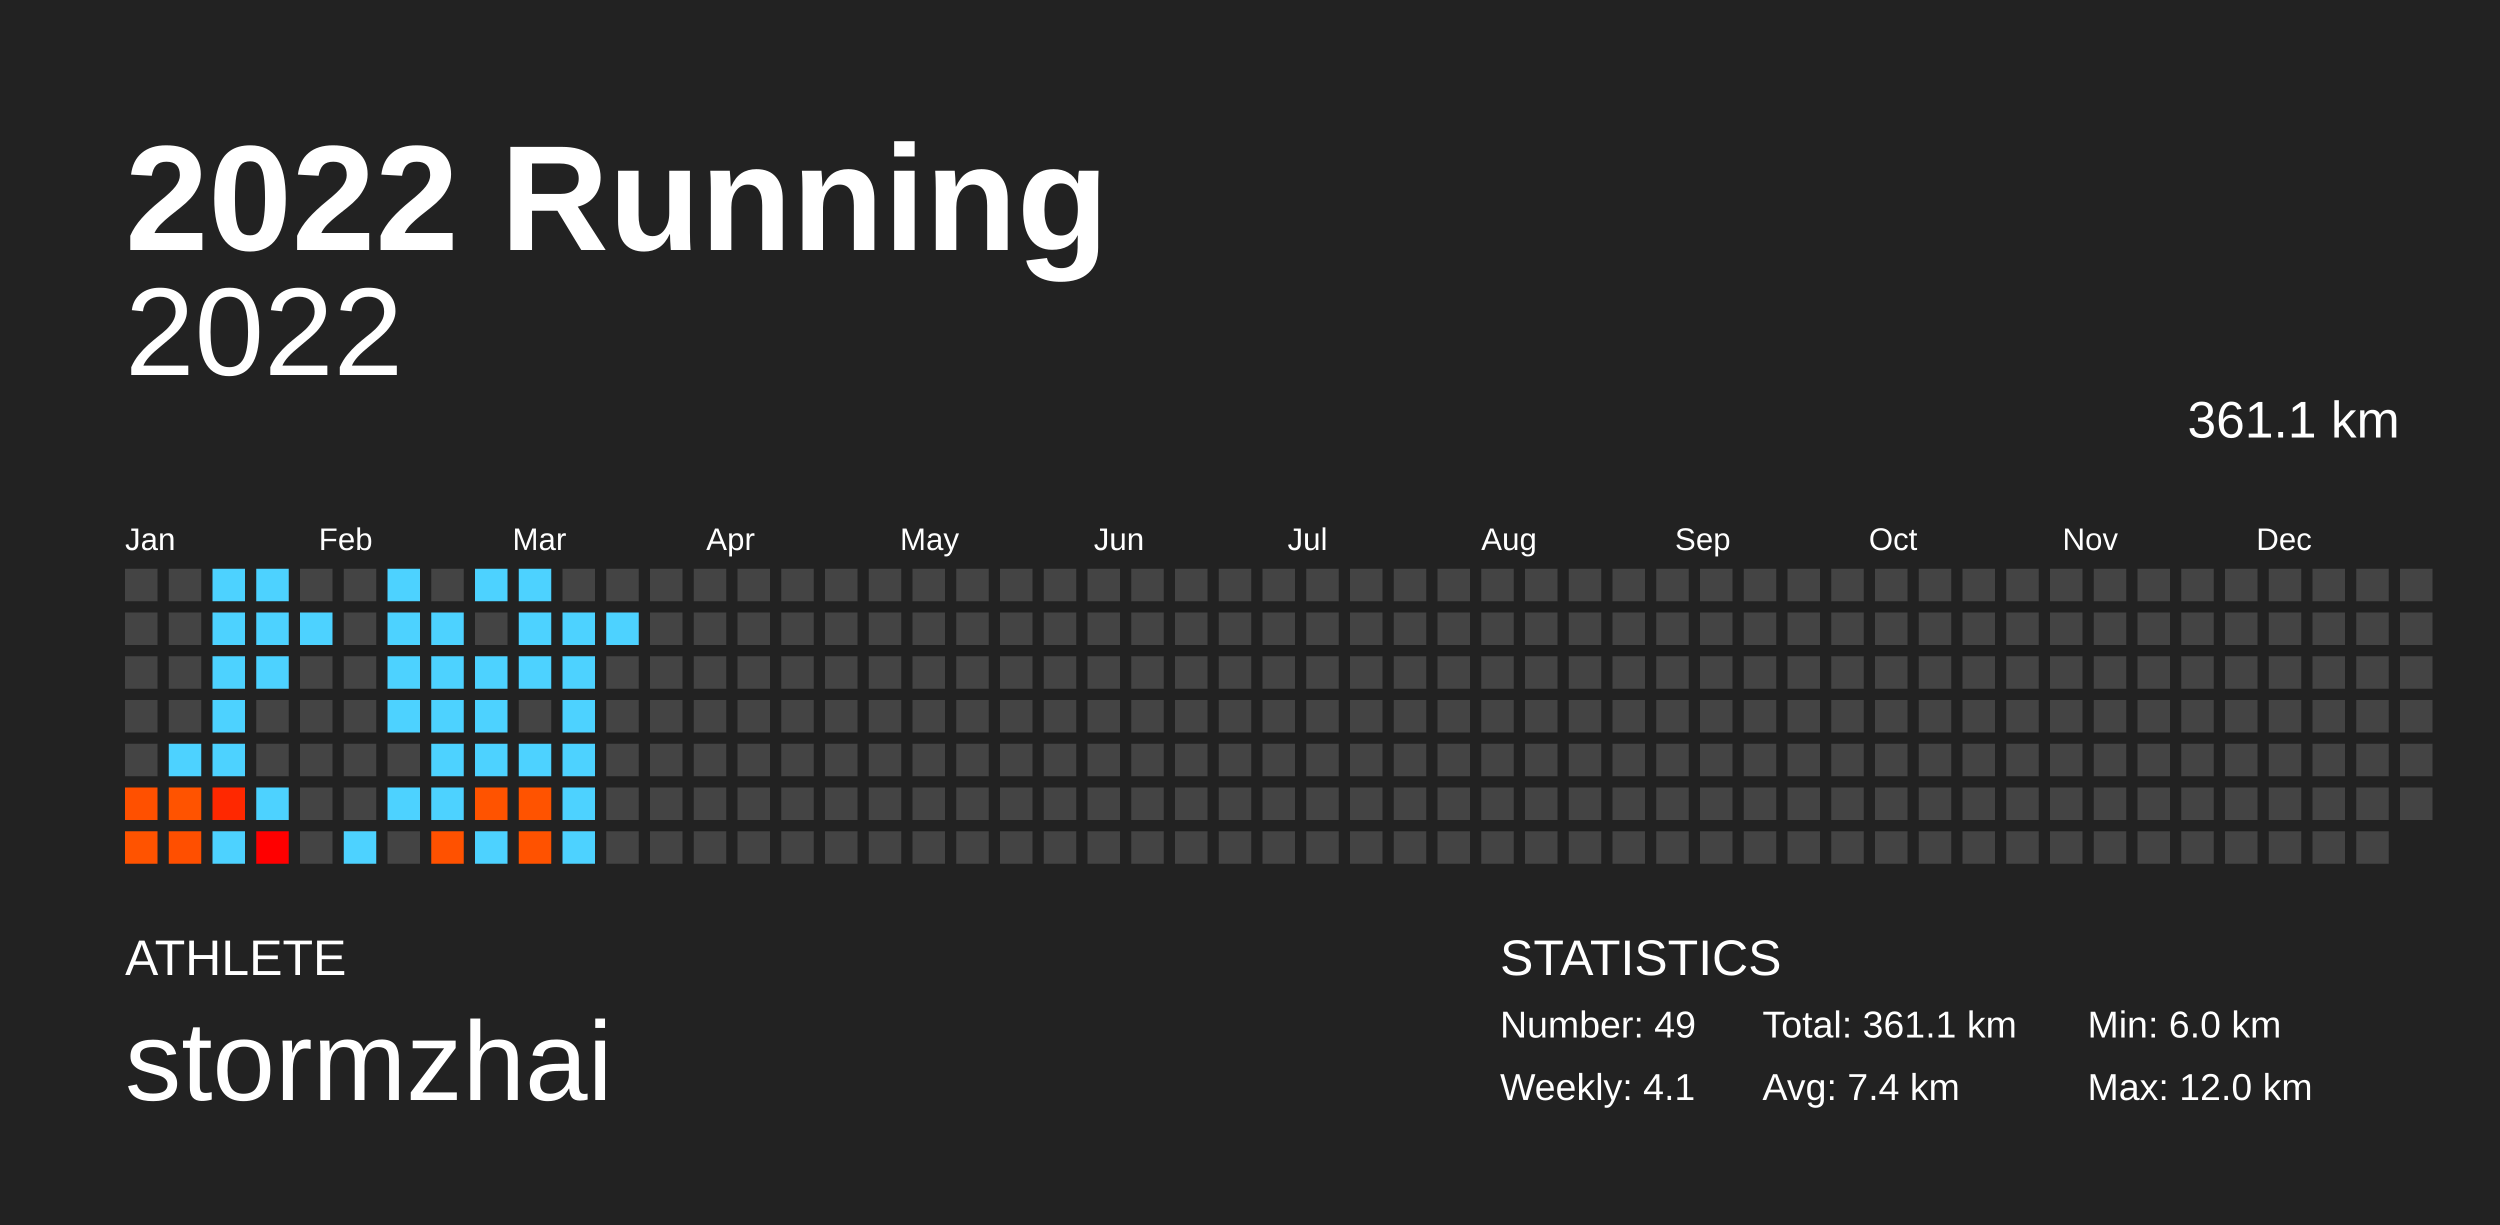
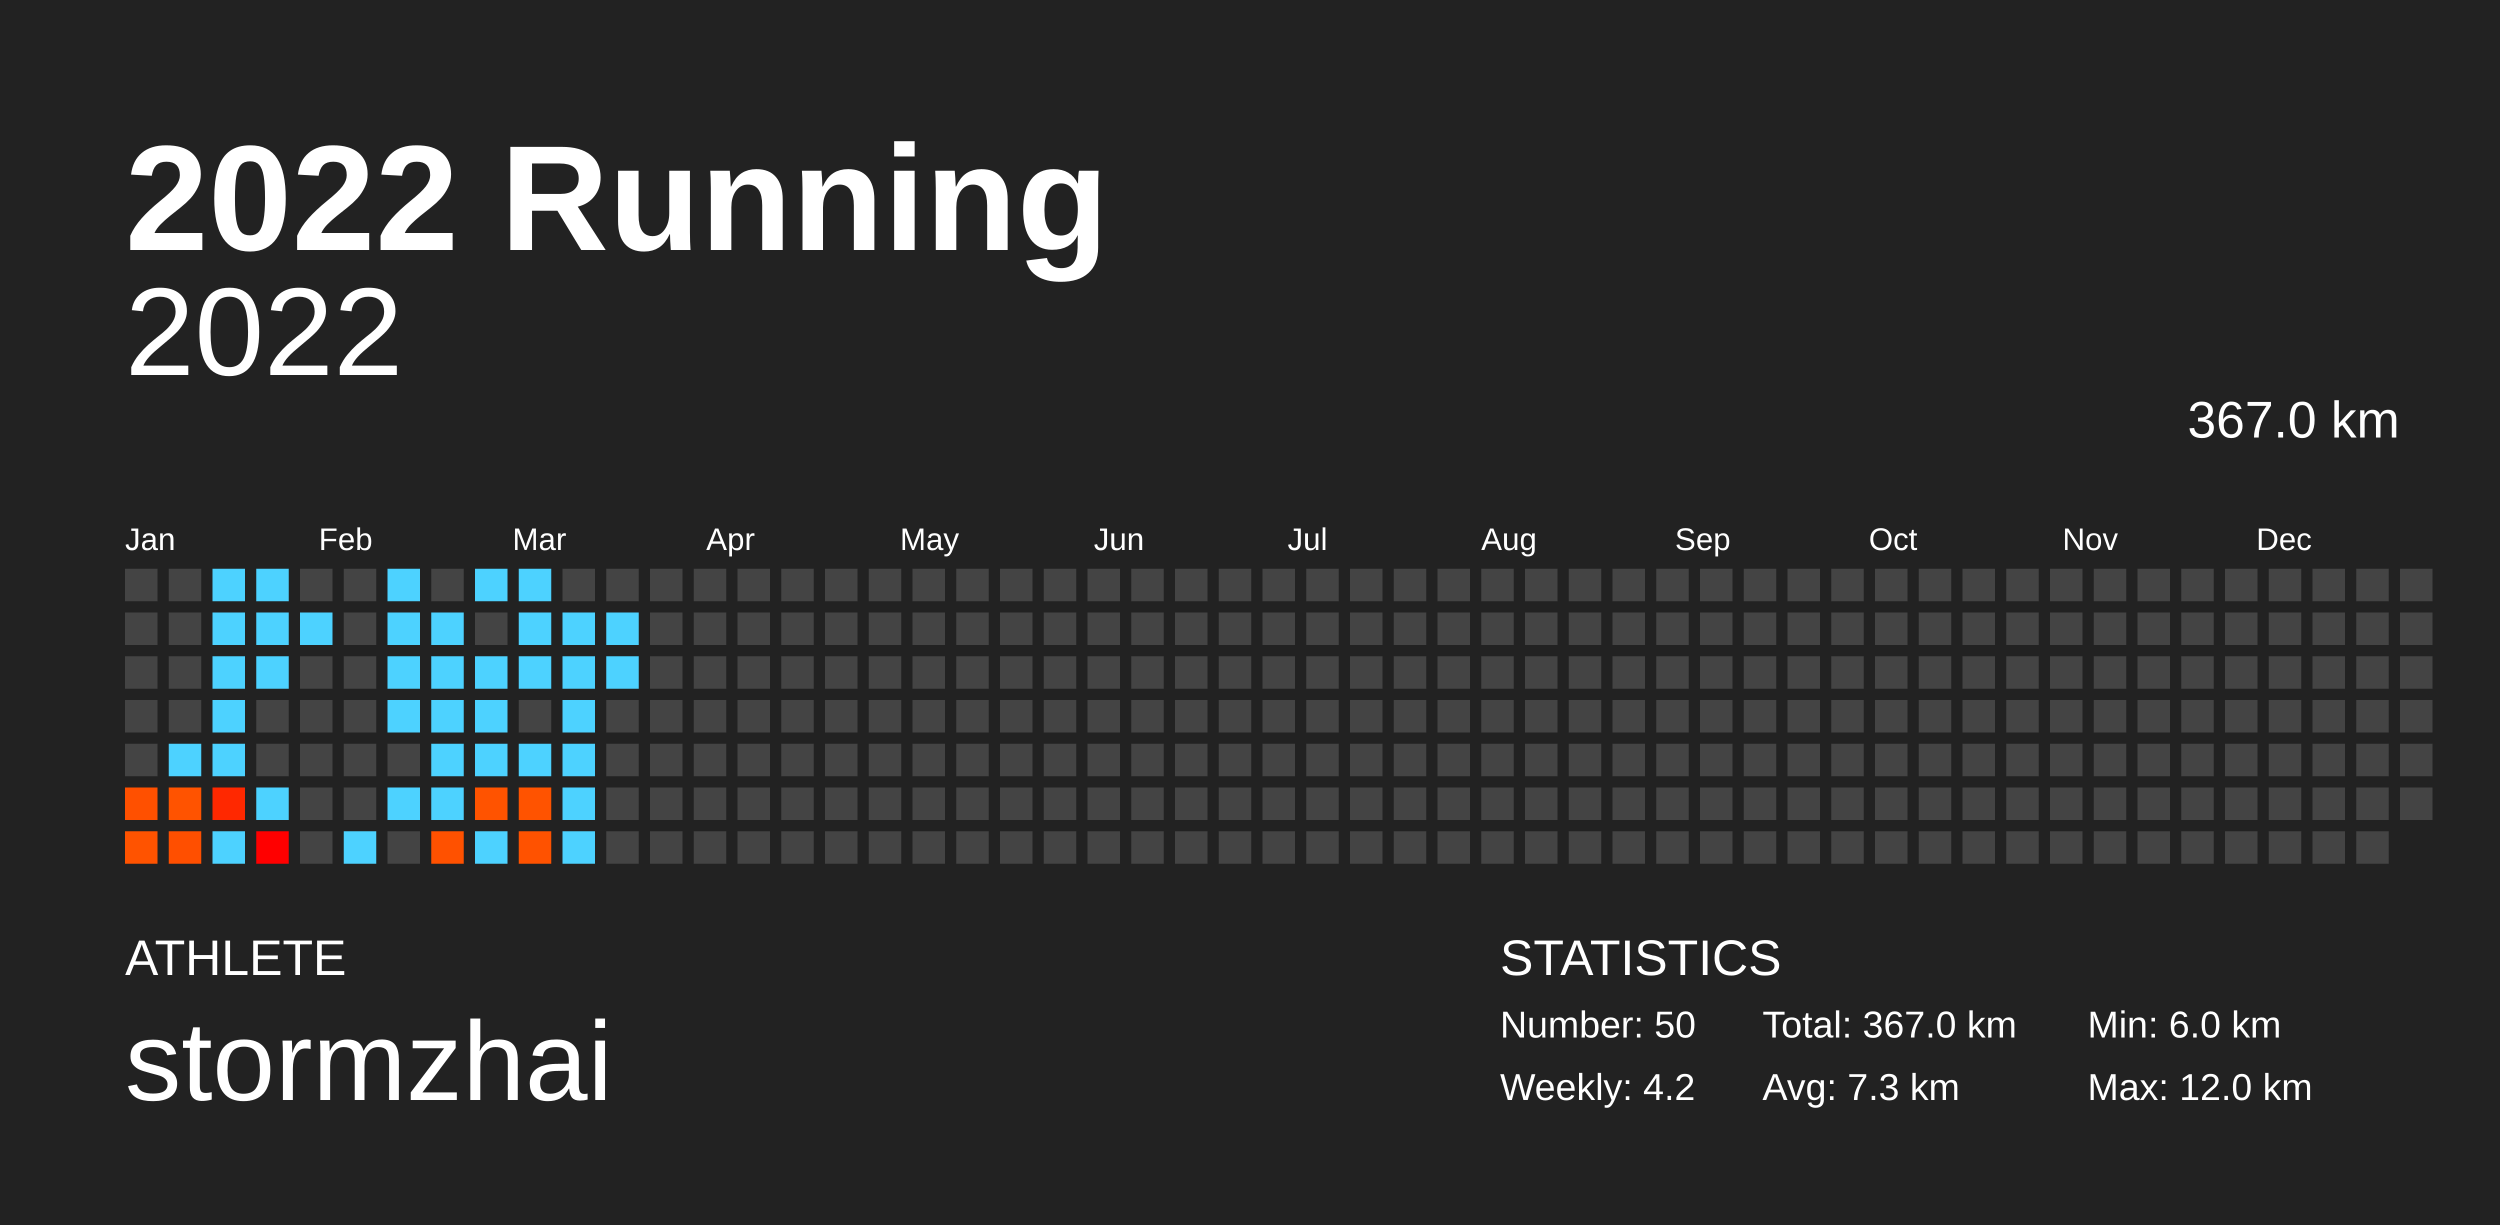
<svg xmlns="http://www.w3.org/2000/svg" baseProfile="full" height="98mm" version="1.1" viewBox="0,0,200,98" width="200mm">
  <defs />
  <rect fill="#222222" height="98" width="200" x="0" y="0" />
  <text fill="#FFFFFF" style="font-size:12px; font-family:Arial; font-weight:bold;" x="10" y="20">2022 Running</text>
  <text fill="#FFFFFF" style="font-size:4px; font-family:Arial" x="10" y="78">ATHLETE</text>
  <text fill="#FFFFFF" style="font-size:9px; font-family:Arial" x="10" y="88">stormzhai</text>
  <text fill="#FFFFFF" style="font-size:4px; font-family:Arial" x="120" y="78">STATISTICS</text>
-   <text fill="#FFFFFF" style="font-size:3px; font-family:Arial" x="120" y="83">Number: 49</text>
-   <text fill="#FFFFFF" style="font-size:3px; font-family:Arial" x="120" y="88">Weekly: 4.1</text>
-   <text fill="#FFFFFF" style="font-size:3px; font-family:Arial" x="141" y="83">Total: 361.1 km</text>
-   <text fill="#FFFFFF" style="font-size:3px; font-family:Arial" x="141" y="88">Avg: 7.4 km</text>
+   <text fill="#FFFFFF" style="font-size:3px; font-family:Arial" x="120" y="83">Number: 50</text>
+   <text fill="#FFFFFF" style="font-size:3px; font-family:Arial" x="120" y="88">Weekly: 4.2</text>
+   <text fill="#FFFFFF" style="font-size:3px; font-family:Arial" x="141" y="83">Total: 367.0 km</text>
+   <text fill="#FFFFFF" style="font-size:3px; font-family:Arial" x="141" y="88">Avg: 7.3 km</text>
  <text fill="#FFFFFF" style="font-size:3px; font-family:Arial" x="167" y="83">Min: 6.0 km</text>
  <text fill="#FFFFFF" style="font-size:3px; font-family:Arial" x="167" y="88">Max: 12.0 km</text>
  <text alignment-baseline="hanging" fill="#FFFFFF" style="font-size:10.0px; font-family:Arial;" x="10" y="30">2022</text>
-   <text alignment-baseline="hanging" fill="#FFFFFF" style="font-size:4.125px; font-family:Arial;" x="175" y="35">361.1 km</text>
+   <text alignment-baseline="hanging" fill="#FFFFFF" style="font-size:4.125px; font-family:Arial;" x="175" y="35">367.0 km</text>
  <text fill="#FFFFFF" style="font-size:2.5px; font-family:Arial" x="10.0" y="44">Jan</text>
  <text fill="#FFFFFF" style="font-size:2.5px; font-family:Arial" x="25.5" y="44">Feb</text>
  <text fill="#FFFFFF" style="font-size:2.5px; font-family:Arial" x="41.0" y="44">Mar</text>
  <text fill="#FFFFFF" style="font-size:2.5px; font-family:Arial" x="56.5" y="44">Apr</text>
  <text fill="#FFFFFF" style="font-size:2.5px; font-family:Arial" x="72.0" y="44">May</text>
  <text fill="#FFFFFF" style="font-size:2.5px; font-family:Arial" x="87.5" y="44">Jun</text>
  <text fill="#FFFFFF" style="font-size:2.5px; font-family:Arial" x="103.0" y="44">Jul</text>
  <text fill="#FFFFFF" style="font-size:2.5px; font-family:Arial" x="118.5" y="44">Aug</text>
  <text fill="#FFFFFF" style="font-size:2.5px; font-family:Arial" x="134.0" y="44">Sep</text>
  <text fill="#FFFFFF" style="font-size:2.5px; font-family:Arial" x="149.5" y="44">Oct</text>
  <text fill="#FFFFFF" style="font-size:2.5px; font-family:Arial" x="165.0" y="44">Nov</text>
  <text fill="#FFFFFF" style="font-size:2.5px; font-family:Arial" x="180.5" y="44">Dec</text>
  <rect fill="#444444" height="2.6" width="2.6" x="10.0" y="45.5" />
  <rect fill="#444444" height="2.6" width="2.6" x="10.0" y="49.0" />
  <rect fill="#444444" height="2.6" width="2.6" x="10.0" y="52.5" />
  <rect fill="#444444" height="2.6" width="2.6" x="10.0" y="56.0" />
  <rect fill="#444444" height="2.6" width="2.6" x="10.0" y="59.5" />
  <rect fill="#ff5000" height="2.6" width="2.6" x="10.0" y="63.0" />
  <rect fill="#ff5300" height="2.6" width="2.6" x="10.0" y="66.5" />
  <rect fill="#444444" height="2.6" width="2.6" x="13.5" y="45.5" />
  <rect fill="#444444" height="2.6" width="2.6" x="13.5" y="49.0" />
  <rect fill="#444444" height="2.6" width="2.6" x="13.5" y="52.5" />
  <rect fill="#444444" height="2.6" width="2.6" x="13.5" y="56.0" />
  <rect fill="#4dd2ff" height="2.6" width="2.6" x="13.5" y="59.5" />
  <rect fill="#ff5300" height="2.6" width="2.6" x="13.5" y="63.0" />
  <rect fill="#ff4f00" height="2.6" width="2.6" x="13.5" y="66.5" />
  <rect fill="#4dd2ff" height="2.6" width="2.6" x="17.0" y="45.5" />
  <rect fill="#4dd2ff" height="2.6" width="2.6" x="17.0" y="49.0" />
  <rect fill="#4dd2ff" height="2.6" width="2.6" x="17.0" y="52.5" />
  <rect fill="#4dd2ff" height="2.6" width="2.6" x="17.0" y="56.0" />
  <rect fill="#4dd2ff" height="2.6" width="2.6" x="17.0" y="59.5" />
  <rect fill="#ff2800" height="2.6" width="2.6" x="17.0" y="63.0" />
  <rect fill="#4dd2ff" height="2.6" width="2.6" x="17.0" y="66.5" />
  <rect fill="#4dd2ff" height="2.6" width="2.6" x="20.5" y="45.5" />
  <rect fill="#4dd2ff" height="2.6" width="2.6" x="20.5" y="49.0" />
  <rect fill="#4dd2ff" height="2.6" width="2.6" x="20.5" y="52.5" />
  <rect fill="#444444" height="2.6" width="2.6" x="20.5" y="56.0" />
  <rect fill="#444444" height="2.6" width="2.6" x="20.5" y="59.5" />
  <rect fill="#4dd2ff" height="2.6" width="2.6" x="20.5" y="63.0" />
  <rect fill="#ff0000" height="2.6" width="2.6" x="20.5" y="66.5" />
  <rect fill="#444444" height="2.6" width="2.6" x="24.0" y="45.5" />
  <rect fill="#4dd2ff" height="2.6" width="2.6" x="24.0" y="49.0" />
  <rect fill="#444444" height="2.6" width="2.6" x="24.0" y="52.5" />
  <rect fill="#444444" height="2.6" width="2.6" x="24.0" y="56.0" />
  <rect fill="#444444" height="2.6" width="2.6" x="24.0" y="59.5" />
  <rect fill="#444444" height="2.6" width="2.6" x="24.0" y="63.0" />
  <rect fill="#444444" height="2.6" width="2.6" x="24.0" y="66.5" />
  <rect fill="#444444" height="2.6" width="2.6" x="27.5" y="45.5" />
  <rect fill="#444444" height="2.6" width="2.6" x="27.5" y="49.0" />
  <rect fill="#444444" height="2.6" width="2.6" x="27.5" y="52.5" />
  <rect fill="#444444" height="2.6" width="2.6" x="27.5" y="56.0" />
  <rect fill="#444444" height="2.6" width="2.6" x="27.5" y="59.5" />
  <rect fill="#444444" height="2.6" width="2.6" x="27.5" y="63.0" />
  <rect fill="#4dd2ff" height="2.6" width="2.6" x="27.5" y="66.5" />
  <rect fill="#4dd2ff" height="2.6" width="2.6" x="31.0" y="45.5" />
  <rect fill="#4dd2ff" height="2.6" width="2.6" x="31.0" y="49.0" />
  <rect fill="#4dd2ff" height="2.6" width="2.6" x="31.0" y="52.5" />
  <rect fill="#4dd2ff" height="2.6" width="2.6" x="31.0" y="56.0" />
  <rect fill="#444444" height="2.6" width="2.6" x="31.0" y="59.5" />
  <rect fill="#4dd2ff" height="2.6" width="2.6" x="31.0" y="63.0" />
  <rect fill="#444444" height="2.6" width="2.6" x="31.0" y="66.5" />
  <rect fill="#444444" height="2.6" width="2.6" x="34.5" y="45.5" />
  <rect fill="#4dd2ff" height="2.6" width="2.6" x="34.5" y="49.0" />
  <rect fill="#4dd2ff" height="2.6" width="2.6" x="34.5" y="52.5" />
  <rect fill="#4dd2ff" height="2.6" width="2.6" x="34.5" y="56.0" />
  <rect fill="#4dd2ff" height="2.6" width="2.6" x="34.5" y="59.5" />
  <rect fill="#4dd2ff" height="2.6" width="2.6" x="34.5" y="63.0" />
  <rect fill="#ff5100" height="2.6" width="2.6" x="34.5" y="66.5" />
  <rect fill="#4dd2ff" height="2.6" width="2.6" x="38.0" y="45.5" />
  <rect fill="#444444" height="2.6" width="2.6" x="38.0" y="49.0" />
  <rect fill="#4dd2ff" height="2.6" width="2.6" x="38.0" y="52.5" />
  <rect fill="#4dd2ff" height="2.6" width="2.6" x="38.0" y="56.0" />
  <rect fill="#4dd2ff" height="2.6" width="2.6" x="38.0" y="59.5" />
  <rect fill="#ff5300" height="2.6" width="2.6" x="38.0" y="63.0" />
  <rect fill="#4dd2ff" height="2.6" width="2.6" x="38.0" y="66.5" />
  <rect fill="#4dd2ff" height="2.6" width="2.6" x="41.5" y="45.5" />
  <rect fill="#4dd2ff" height="2.6" width="2.6" x="41.5" y="49.0" />
  <rect fill="#4dd2ff" height="2.6" width="2.6" x="41.5" y="52.5" />
  <rect fill="#444444" height="2.6" width="2.6" x="41.5" y="56.0" />
  <rect fill="#4dd2ff" height="2.6" width="2.6" x="41.5" y="59.5" />
  <rect fill="#ff5300" height="2.6" width="2.6" x="41.5" y="63.0" />
  <rect fill="#ff5200" height="2.6" width="2.6" x="41.5" y="66.5" />
  <rect fill="#444444" height="2.6" width="2.6" x="45.0" y="45.5" />
  <rect fill="#4dd2ff" height="2.6" width="2.6" x="45.0" y="49.0" />
  <rect fill="#4dd2ff" height="2.6" width="2.6" x="45.0" y="52.5" />
  <rect fill="#4dd2ff" height="2.6" width="2.6" x="45.0" y="56.0" />
  <rect fill="#4dd2ff" height="2.6" width="2.6" x="45.0" y="59.5" />
  <rect fill="#4dd2ff" height="2.6" width="2.6" x="45.0" y="63.0" />
  <rect fill="#4dd2ff" height="2.6" width="2.6" x="45.0" y="66.5" />
  <rect fill="#444444" height="2.6" width="2.6" x="48.5" y="45.5" />
  <rect fill="#4dd2ff" height="2.6" width="2.6" x="48.5" y="49.0" />
-   <rect fill="#444444" height="2.6" width="2.6" x="48.5" y="52.5" />
+   <rect fill="#4dd2ff" height="2.6" width="2.6" x="48.5" y="52.5" />
  <rect fill="#444444" height="2.6" width="2.6" x="48.5" y="56.0" />
  <rect fill="#444444" height="2.6" width="2.6" x="48.5" y="59.5" />
  <rect fill="#444444" height="2.6" width="2.6" x="48.5" y="63.0" />
  <rect fill="#444444" height="2.6" width="2.6" x="48.5" y="66.5" />
  <rect fill="#444444" height="2.6" width="2.6" x="52.0" y="45.5" />
  <rect fill="#444444" height="2.6" width="2.6" x="52.0" y="49.0" />
  <rect fill="#444444" height="2.6" width="2.6" x="52.0" y="52.5" />
  <rect fill="#444444" height="2.6" width="2.6" x="52.0" y="56.0" />
  <rect fill="#444444" height="2.6" width="2.6" x="52.0" y="59.5" />
  <rect fill="#444444" height="2.6" width="2.6" x="52.0" y="63.0" />
  <rect fill="#444444" height="2.6" width="2.6" x="52.0" y="66.5" />
  <rect fill="#444444" height="2.6" width="2.6" x="55.5" y="45.5" />
  <rect fill="#444444" height="2.6" width="2.6" x="55.5" y="49.0" />
  <rect fill="#444444" height="2.6" width="2.6" x="55.5" y="52.5" />
  <rect fill="#444444" height="2.6" width="2.6" x="55.5" y="56.0" />
  <rect fill="#444444" height="2.6" width="2.6" x="55.5" y="59.5" />
  <rect fill="#444444" height="2.6" width="2.6" x="55.5" y="63.0" />
  <rect fill="#444444" height="2.6" width="2.6" x="55.5" y="66.5" />
  <rect fill="#444444" height="2.6" width="2.6" x="59.0" y="45.5" />
  <rect fill="#444444" height="2.6" width="2.6" x="59.0" y="49.0" />
  <rect fill="#444444" height="2.6" width="2.6" x="59.0" y="52.5" />
  <rect fill="#444444" height="2.6" width="2.6" x="59.0" y="56.0" />
  <rect fill="#444444" height="2.6" width="2.6" x="59.0" y="59.5" />
  <rect fill="#444444" height="2.6" width="2.6" x="59.0" y="63.0" />
  <rect fill="#444444" height="2.6" width="2.6" x="59.0" y="66.5" />
  <rect fill="#444444" height="2.6" width="2.6" x="62.5" y="45.5" />
  <rect fill="#444444" height="2.6" width="2.6" x="62.5" y="49.0" />
  <rect fill="#444444" height="2.6" width="2.6" x="62.5" y="52.5" />
  <rect fill="#444444" height="2.6" width="2.6" x="62.5" y="56.0" />
  <rect fill="#444444" height="2.6" width="2.6" x="62.5" y="59.5" />
  <rect fill="#444444" height="2.6" width="2.6" x="62.5" y="63.0" />
  <rect fill="#444444" height="2.6" width="2.6" x="62.5" y="66.5" />
  <rect fill="#444444" height="2.6" width="2.6" x="66.0" y="45.5" />
  <rect fill="#444444" height="2.6" width="2.6" x="66.0" y="49.0" />
  <rect fill="#444444" height="2.6" width="2.6" x="66.0" y="52.5" />
  <rect fill="#444444" height="2.6" width="2.6" x="66.0" y="56.0" />
  <rect fill="#444444" height="2.6" width="2.6" x="66.0" y="59.5" />
  <rect fill="#444444" height="2.6" width="2.6" x="66.0" y="63.0" />
  <rect fill="#444444" height="2.6" width="2.6" x="66.0" y="66.5" />
  <rect fill="#444444" height="2.6" width="2.6" x="69.5" y="45.5" />
  <rect fill="#444444" height="2.6" width="2.6" x="69.5" y="49.0" />
  <rect fill="#444444" height="2.6" width="2.6" x="69.5" y="52.5" />
  <rect fill="#444444" height="2.6" width="2.6" x="69.5" y="56.0" />
  <rect fill="#444444" height="2.6" width="2.6" x="69.5" y="59.5" />
  <rect fill="#444444" height="2.6" width="2.6" x="69.5" y="63.0" />
  <rect fill="#444444" height="2.6" width="2.6" x="69.5" y="66.5" />
  <rect fill="#444444" height="2.6" width="2.6" x="73.0" y="45.5" />
  <rect fill="#444444" height="2.6" width="2.6" x="73.0" y="49.0" />
  <rect fill="#444444" height="2.6" width="2.6" x="73.0" y="52.5" />
  <rect fill="#444444" height="2.6" width="2.6" x="73.0" y="56.0" />
  <rect fill="#444444" height="2.6" width="2.6" x="73.0" y="59.5" />
  <rect fill="#444444" height="2.6" width="2.6" x="73.0" y="63.0" />
  <rect fill="#444444" height="2.6" width="2.6" x="73.0" y="66.5" />
  <rect fill="#444444" height="2.6" width="2.6" x="76.5" y="45.5" />
  <rect fill="#444444" height="2.6" width="2.6" x="76.5" y="49.0" />
  <rect fill="#444444" height="2.6" width="2.6" x="76.5" y="52.5" />
  <rect fill="#444444" height="2.6" width="2.6" x="76.5" y="56.0" />
  <rect fill="#444444" height="2.6" width="2.6" x="76.5" y="59.5" />
  <rect fill="#444444" height="2.6" width="2.6" x="76.5" y="63.0" />
  <rect fill="#444444" height="2.6" width="2.6" x="76.5" y="66.5" />
  <rect fill="#444444" height="2.6" width="2.6" x="80.0" y="45.5" />
  <rect fill="#444444" height="2.6" width="2.6" x="80.0" y="49.0" />
  <rect fill="#444444" height="2.6" width="2.6" x="80.0" y="52.5" />
  <rect fill="#444444" height="2.6" width="2.6" x="80.0" y="56.0" />
  <rect fill="#444444" height="2.6" width="2.6" x="80.0" y="59.5" />
  <rect fill="#444444" height="2.6" width="2.6" x="80.0" y="63.0" />
  <rect fill="#444444" height="2.6" width="2.6" x="80.0" y="66.5" />
  <rect fill="#444444" height="2.6" width="2.6" x="83.5" y="45.5" />
  <rect fill="#444444" height="2.6" width="2.6" x="83.5" y="49.0" />
  <rect fill="#444444" height="2.6" width="2.6" x="83.5" y="52.5" />
  <rect fill="#444444" height="2.6" width="2.6" x="83.5" y="56.0" />
  <rect fill="#444444" height="2.6" width="2.6" x="83.5" y="59.5" />
  <rect fill="#444444" height="2.6" width="2.6" x="83.5" y="63.0" />
  <rect fill="#444444" height="2.6" width="2.6" x="83.5" y="66.5" />
  <rect fill="#444444" height="2.6" width="2.6" x="87.0" y="45.5" />
  <rect fill="#444444" height="2.6" width="2.6" x="87.0" y="49.0" />
  <rect fill="#444444" height="2.6" width="2.6" x="87.0" y="52.5" />
  <rect fill="#444444" height="2.6" width="2.6" x="87.0" y="56.0" />
  <rect fill="#444444" height="2.6" width="2.6" x="87.0" y="59.5" />
  <rect fill="#444444" height="2.6" width="2.6" x="87.0" y="63.0" />
  <rect fill="#444444" height="2.6" width="2.6" x="87.0" y="66.5" />
  <rect fill="#444444" height="2.6" width="2.6" x="90.5" y="45.5" />
  <rect fill="#444444" height="2.6" width="2.6" x="90.5" y="49.0" />
  <rect fill="#444444" height="2.6" width="2.6" x="90.5" y="52.5" />
  <rect fill="#444444" height="2.6" width="2.6" x="90.5" y="56.0" />
  <rect fill="#444444" height="2.6" width="2.6" x="90.5" y="59.5" />
  <rect fill="#444444" height="2.6" width="2.6" x="90.5" y="63.0" />
  <rect fill="#444444" height="2.6" width="2.6" x="90.5" y="66.5" />
  <rect fill="#444444" height="2.6" width="2.6" x="94.0" y="45.5" />
  <rect fill="#444444" height="2.6" width="2.6" x="94.0" y="49.0" />
  <rect fill="#444444" height="2.6" width="2.6" x="94.0" y="52.5" />
  <rect fill="#444444" height="2.6" width="2.6" x="94.0" y="56.0" />
  <rect fill="#444444" height="2.6" width="2.6" x="94.0" y="59.5" />
  <rect fill="#444444" height="2.6" width="2.6" x="94.0" y="63.0" />
  <rect fill="#444444" height="2.6" width="2.6" x="94.0" y="66.5" />
  <rect fill="#444444" height="2.6" width="2.6" x="97.5" y="45.5" />
  <rect fill="#444444" height="2.6" width="2.6" x="97.5" y="49.0" />
  <rect fill="#444444" height="2.6" width="2.6" x="97.5" y="52.5" />
  <rect fill="#444444" height="2.6" width="2.6" x="97.5" y="56.0" />
  <rect fill="#444444" height="2.6" width="2.6" x="97.5" y="59.5" />
  <rect fill="#444444" height="2.6" width="2.6" x="97.5" y="63.0" />
  <rect fill="#444444" height="2.6" width="2.6" x="97.5" y="66.5" />
  <rect fill="#444444" height="2.6" width="2.6" x="101.0" y="45.5" />
  <rect fill="#444444" height="2.6" width="2.6" x="101.0" y="49.0" />
  <rect fill="#444444" height="2.6" width="2.6" x="101.0" y="52.5" />
  <rect fill="#444444" height="2.6" width="2.6" x="101.0" y="56.0" />
  <rect fill="#444444" height="2.6" width="2.6" x="101.0" y="59.5" />
  <rect fill="#444444" height="2.6" width="2.6" x="101.0" y="63.0" />
  <rect fill="#444444" height="2.6" width="2.6" x="101.0" y="66.5" />
  <rect fill="#444444" height="2.6" width="2.6" x="104.5" y="45.5" />
  <rect fill="#444444" height="2.6" width="2.6" x="104.5" y="49.0" />
  <rect fill="#444444" height="2.6" width="2.6" x="104.5" y="52.5" />
  <rect fill="#444444" height="2.6" width="2.6" x="104.5" y="56.0" />
  <rect fill="#444444" height="2.6" width="2.6" x="104.5" y="59.5" />
  <rect fill="#444444" height="2.6" width="2.6" x="104.5" y="63.0" />
  <rect fill="#444444" height="2.6" width="2.6" x="104.5" y="66.5" />
  <rect fill="#444444" height="2.6" width="2.6" x="108.0" y="45.5" />
  <rect fill="#444444" height="2.6" width="2.6" x="108.0" y="49.0" />
  <rect fill="#444444" height="2.6" width="2.6" x="108.0" y="52.5" />
  <rect fill="#444444" height="2.6" width="2.6" x="108.0" y="56.0" />
  <rect fill="#444444" height="2.6" width="2.6" x="108.0" y="59.5" />
  <rect fill="#444444" height="2.6" width="2.6" x="108.0" y="63.0" />
  <rect fill="#444444" height="2.6" width="2.6" x="108.0" y="66.5" />
  <rect fill="#444444" height="2.6" width="2.6" x="111.5" y="45.5" />
  <rect fill="#444444" height="2.6" width="2.6" x="111.5" y="49.0" />
  <rect fill="#444444" height="2.6" width="2.6" x="111.5" y="52.5" />
  <rect fill="#444444" height="2.6" width="2.6" x="111.5" y="56.0" />
  <rect fill="#444444" height="2.6" width="2.6" x="111.5" y="59.5" />
  <rect fill="#444444" height="2.6" width="2.6" x="111.5" y="63.0" />
  <rect fill="#444444" height="2.6" width="2.6" x="111.5" y="66.5" />
  <rect fill="#444444" height="2.6" width="2.6" x="115.0" y="45.5" />
  <rect fill="#444444" height="2.6" width="2.6" x="115.0" y="49.0" />
  <rect fill="#444444" height="2.6" width="2.6" x="115.0" y="52.5" />
  <rect fill="#444444" height="2.6" width="2.6" x="115.0" y="56.0" />
  <rect fill="#444444" height="2.6" width="2.6" x="115.0" y="59.5" />
  <rect fill="#444444" height="2.6" width="2.6" x="115.0" y="63.0" />
  <rect fill="#444444" height="2.6" width="2.6" x="115.0" y="66.5" />
  <rect fill="#444444" height="2.6" width="2.6" x="118.5" y="45.5" />
  <rect fill="#444444" height="2.6" width="2.6" x="118.5" y="49.0" />
  <rect fill="#444444" height="2.6" width="2.6" x="118.5" y="52.5" />
  <rect fill="#444444" height="2.6" width="2.6" x="118.5" y="56.0" />
  <rect fill="#444444" height="2.6" width="2.6" x="118.5" y="59.5" />
  <rect fill="#444444" height="2.6" width="2.6" x="118.5" y="63.0" />
  <rect fill="#444444" height="2.6" width="2.6" x="118.5" y="66.5" />
  <rect fill="#444444" height="2.6" width="2.6" x="122.0" y="45.5" />
  <rect fill="#444444" height="2.6" width="2.6" x="122.0" y="49.0" />
  <rect fill="#444444" height="2.6" width="2.6" x="122.0" y="52.5" />
  <rect fill="#444444" height="2.6" width="2.6" x="122.0" y="56.0" />
  <rect fill="#444444" height="2.6" width="2.6" x="122.0" y="59.5" />
  <rect fill="#444444" height="2.6" width="2.6" x="122.0" y="63.0" />
  <rect fill="#444444" height="2.6" width="2.6" x="122.0" y="66.5" />
  <rect fill="#444444" height="2.6" width="2.6" x="125.5" y="45.5" />
  <rect fill="#444444" height="2.6" width="2.6" x="125.5" y="49.0" />
  <rect fill="#444444" height="2.6" width="2.6" x="125.5" y="52.5" />
  <rect fill="#444444" height="2.6" width="2.6" x="125.5" y="56.0" />
  <rect fill="#444444" height="2.6" width="2.6" x="125.5" y="59.5" />
  <rect fill="#444444" height="2.6" width="2.6" x="125.5" y="63.0" />
  <rect fill="#444444" height="2.6" width="2.6" x="125.5" y="66.5" />
  <rect fill="#444444" height="2.6" width="2.6" x="129.0" y="45.5" />
  <rect fill="#444444" height="2.6" width="2.6" x="129.0" y="49.0" />
  <rect fill="#444444" height="2.6" width="2.6" x="129.0" y="52.5" />
  <rect fill="#444444" height="2.6" width="2.6" x="129.0" y="56.0" />
  <rect fill="#444444" height="2.6" width="2.6" x="129.0" y="59.5" />
  <rect fill="#444444" height="2.6" width="2.6" x="129.0" y="63.0" />
  <rect fill="#444444" height="2.6" width="2.6" x="129.0" y="66.5" />
  <rect fill="#444444" height="2.6" width="2.6" x="132.5" y="45.5" />
  <rect fill="#444444" height="2.6" width="2.6" x="132.5" y="49.0" />
  <rect fill="#444444" height="2.6" width="2.6" x="132.5" y="52.5" />
  <rect fill="#444444" height="2.6" width="2.6" x="132.5" y="56.0" />
  <rect fill="#444444" height="2.6" width="2.6" x="132.5" y="59.5" />
  <rect fill="#444444" height="2.6" width="2.6" x="132.5" y="63.0" />
  <rect fill="#444444" height="2.6" width="2.6" x="132.5" y="66.5" />
  <rect fill="#444444" height="2.6" width="2.6" x="136.0" y="45.5" />
  <rect fill="#444444" height="2.6" width="2.6" x="136.0" y="49.0" />
  <rect fill="#444444" height="2.6" width="2.6" x="136.0" y="52.5" />
  <rect fill="#444444" height="2.6" width="2.6" x="136.0" y="56.0" />
  <rect fill="#444444" height="2.6" width="2.6" x="136.0" y="59.5" />
  <rect fill="#444444" height="2.6" width="2.6" x="136.0" y="63.0" />
  <rect fill="#444444" height="2.6" width="2.6" x="136.0" y="66.5" />
  <rect fill="#444444" height="2.6" width="2.6" x="139.5" y="45.5" />
  <rect fill="#444444" height="2.6" width="2.6" x="139.5" y="49.0" />
  <rect fill="#444444" height="2.6" width="2.6" x="139.5" y="52.5" />
  <rect fill="#444444" height="2.6" width="2.6" x="139.5" y="56.0" />
  <rect fill="#444444" height="2.6" width="2.6" x="139.5" y="59.5" />
  <rect fill="#444444" height="2.6" width="2.6" x="139.5" y="63.0" />
  <rect fill="#444444" height="2.6" width="2.6" x="139.5" y="66.5" />
  <rect fill="#444444" height="2.6" width="2.6" x="143.0" y="45.5" />
  <rect fill="#444444" height="2.6" width="2.6" x="143.0" y="49.0" />
  <rect fill="#444444" height="2.6" width="2.6" x="143.0" y="52.5" />
  <rect fill="#444444" height="2.6" width="2.6" x="143.0" y="56.0" />
  <rect fill="#444444" height="2.6" width="2.6" x="143.0" y="59.5" />
  <rect fill="#444444" height="2.6" width="2.6" x="143.0" y="63.0" />
  <rect fill="#444444" height="2.6" width="2.6" x="143.0" y="66.5" />
  <rect fill="#444444" height="2.6" width="2.6" x="146.5" y="45.5" />
  <rect fill="#444444" height="2.6" width="2.6" x="146.5" y="49.0" />
  <rect fill="#444444" height="2.6" width="2.6" x="146.5" y="52.5" />
  <rect fill="#444444" height="2.6" width="2.6" x="146.5" y="56.0" />
  <rect fill="#444444" height="2.6" width="2.6" x="146.5" y="59.5" />
  <rect fill="#444444" height="2.6" width="2.6" x="146.5" y="63.0" />
  <rect fill="#444444" height="2.6" width="2.6" x="146.5" y="66.5" />
  <rect fill="#444444" height="2.6" width="2.6" x="150.0" y="45.5" />
  <rect fill="#444444" height="2.6" width="2.6" x="150.0" y="49.0" />
  <rect fill="#444444" height="2.6" width="2.6" x="150.0" y="52.5" />
  <rect fill="#444444" height="2.6" width="2.6" x="150.0" y="56.0" />
  <rect fill="#444444" height="2.6" width="2.6" x="150.0" y="59.5" />
  <rect fill="#444444" height="2.6" width="2.6" x="150.0" y="63.0" />
  <rect fill="#444444" height="2.6" width="2.6" x="150.0" y="66.5" />
  <rect fill="#444444" height="2.6" width="2.6" x="153.5" y="45.5" />
  <rect fill="#444444" height="2.6" width="2.6" x="153.5" y="49.0" />
  <rect fill="#444444" height="2.6" width="2.6" x="153.5" y="52.5" />
  <rect fill="#444444" height="2.6" width="2.6" x="153.5" y="56.0" />
  <rect fill="#444444" height="2.6" width="2.6" x="153.5" y="59.5" />
  <rect fill="#444444" height="2.6" width="2.6" x="153.5" y="63.0" />
  <rect fill="#444444" height="2.6" width="2.6" x="153.5" y="66.5" />
  <rect fill="#444444" height="2.6" width="2.6" x="157.0" y="45.5" />
  <rect fill="#444444" height="2.6" width="2.6" x="157.0" y="49.0" />
  <rect fill="#444444" height="2.6" width="2.6" x="157.0" y="52.5" />
  <rect fill="#444444" height="2.6" width="2.6" x="157.0" y="56.0" />
  <rect fill="#444444" height="2.6" width="2.6" x="157.0" y="59.5" />
  <rect fill="#444444" height="2.6" width="2.6" x="157.0" y="63.0" />
  <rect fill="#444444" height="2.6" width="2.6" x="157.0" y="66.5" />
  <rect fill="#444444" height="2.6" width="2.6" x="160.5" y="45.5" />
  <rect fill="#444444" height="2.6" width="2.6" x="160.5" y="49.0" />
  <rect fill="#444444" height="2.6" width="2.6" x="160.5" y="52.5" />
  <rect fill="#444444" height="2.6" width="2.6" x="160.5" y="56.0" />
  <rect fill="#444444" height="2.6" width="2.6" x="160.5" y="59.5" />
  <rect fill="#444444" height="2.6" width="2.6" x="160.5" y="63.0" />
  <rect fill="#444444" height="2.6" width="2.6" x="160.5" y="66.5" />
  <rect fill="#444444" height="2.6" width="2.6" x="164.0" y="45.5" />
  <rect fill="#444444" height="2.6" width="2.6" x="164.0" y="49.0" />
  <rect fill="#444444" height="2.6" width="2.6" x="164.0" y="52.5" />
  <rect fill="#444444" height="2.6" width="2.6" x="164.0" y="56.0" />
  <rect fill="#444444" height="2.6" width="2.6" x="164.0" y="59.5" />
  <rect fill="#444444" height="2.6" width="2.6" x="164.0" y="63.0" />
  <rect fill="#444444" height="2.6" width="2.6" x="164.0" y="66.5" />
  <rect fill="#444444" height="2.6" width="2.6" x="167.5" y="45.5" />
  <rect fill="#444444" height="2.6" width="2.6" x="167.5" y="49.0" />
  <rect fill="#444444" height="2.6" width="2.6" x="167.5" y="52.5" />
  <rect fill="#444444" height="2.6" width="2.6" x="167.5" y="56.0" />
  <rect fill="#444444" height="2.6" width="2.6" x="167.5" y="59.5" />
  <rect fill="#444444" height="2.6" width="2.6" x="167.5" y="63.0" />
  <rect fill="#444444" height="2.6" width="2.6" x="167.5" y="66.5" />
  <rect fill="#444444" height="2.6" width="2.6" x="171.0" y="45.5" />
  <rect fill="#444444" height="2.6" width="2.6" x="171.0" y="49.0" />
  <rect fill="#444444" height="2.6" width="2.6" x="171.0" y="52.5" />
  <rect fill="#444444" height="2.6" width="2.6" x="171.0" y="56.0" />
  <rect fill="#444444" height="2.6" width="2.6" x="171.0" y="59.5" />
  <rect fill="#444444" height="2.6" width="2.6" x="171.0" y="63.0" />
  <rect fill="#444444" height="2.6" width="2.6" x="171.0" y="66.5" />
  <rect fill="#444444" height="2.6" width="2.6" x="174.5" y="45.5" />
  <rect fill="#444444" height="2.6" width="2.6" x="174.5" y="49.0" />
  <rect fill="#444444" height="2.6" width="2.6" x="174.5" y="52.5" />
  <rect fill="#444444" height="2.6" width="2.6" x="174.5" y="56.0" />
  <rect fill="#444444" height="2.6" width="2.6" x="174.5" y="59.5" />
  <rect fill="#444444" height="2.6" width="2.6" x="174.5" y="63.0" />
  <rect fill="#444444" height="2.6" width="2.6" x="174.5" y="66.5" />
  <rect fill="#444444" height="2.6" width="2.6" x="178.0" y="45.5" />
  <rect fill="#444444" height="2.6" width="2.6" x="178.0" y="49.0" />
  <rect fill="#444444" height="2.6" width="2.6" x="178.0" y="52.5" />
  <rect fill="#444444" height="2.6" width="2.6" x="178.0" y="56.0" />
  <rect fill="#444444" height="2.6" width="2.6" x="178.0" y="59.5" />
  <rect fill="#444444" height="2.6" width="2.6" x="178.0" y="63.0" />
  <rect fill="#444444" height="2.6" width="2.6" x="178.0" y="66.5" />
  <rect fill="#444444" height="2.6" width="2.6" x="181.5" y="45.5" />
  <rect fill="#444444" height="2.6" width="2.6" x="181.5" y="49.0" />
  <rect fill="#444444" height="2.6" width="2.6" x="181.5" y="52.5" />
  <rect fill="#444444" height="2.6" width="2.6" x="181.5" y="56.0" />
  <rect fill="#444444" height="2.6" width="2.6" x="181.5" y="59.5" />
  <rect fill="#444444" height="2.6" width="2.6" x="181.5" y="63.0" />
  <rect fill="#444444" height="2.6" width="2.6" x="181.5" y="66.5" />
  <rect fill="#444444" height="2.6" width="2.6" x="185.0" y="45.5" />
  <rect fill="#444444" height="2.6" width="2.6" x="185.0" y="49.0" />
  <rect fill="#444444" height="2.6" width="2.6" x="185.0" y="52.5" />
  <rect fill="#444444" height="2.6" width="2.6" x="185.0" y="56.0" />
  <rect fill="#444444" height="2.6" width="2.6" x="185.0" y="59.5" />
  <rect fill="#444444" height="2.6" width="2.6" x="185.0" y="63.0" />
  <rect fill="#444444" height="2.6" width="2.6" x="185.0" y="66.5" />
  <rect fill="#444444" height="2.6" width="2.6" x="188.5" y="45.5" />
  <rect fill="#444444" height="2.6" width="2.6" x="188.5" y="49.0" />
  <rect fill="#444444" height="2.6" width="2.6" x="188.5" y="52.5" />
  <rect fill="#444444" height="2.6" width="2.6" x="188.5" y="56.0" />
  <rect fill="#444444" height="2.6" width="2.6" x="188.5" y="59.5" />
  <rect fill="#444444" height="2.6" width="2.6" x="188.5" y="63.0" />
  <rect fill="#444444" height="2.6" width="2.6" x="188.5" y="66.5" />
  <rect fill="#444444" height="2.6" width="2.6" x="192.0" y="45.5" />
  <rect fill="#444444" height="2.6" width="2.6" x="192.0" y="49.0" />
  <rect fill="#444444" height="2.6" width="2.6" x="192.0" y="52.5" />
  <rect fill="#444444" height="2.6" width="2.6" x="192.0" y="56.0" />
  <rect fill="#444444" height="2.6" width="2.6" x="192.0" y="59.5" />
  <rect fill="#444444" height="2.6" width="2.6" x="192.0" y="63.0" />
</svg>
